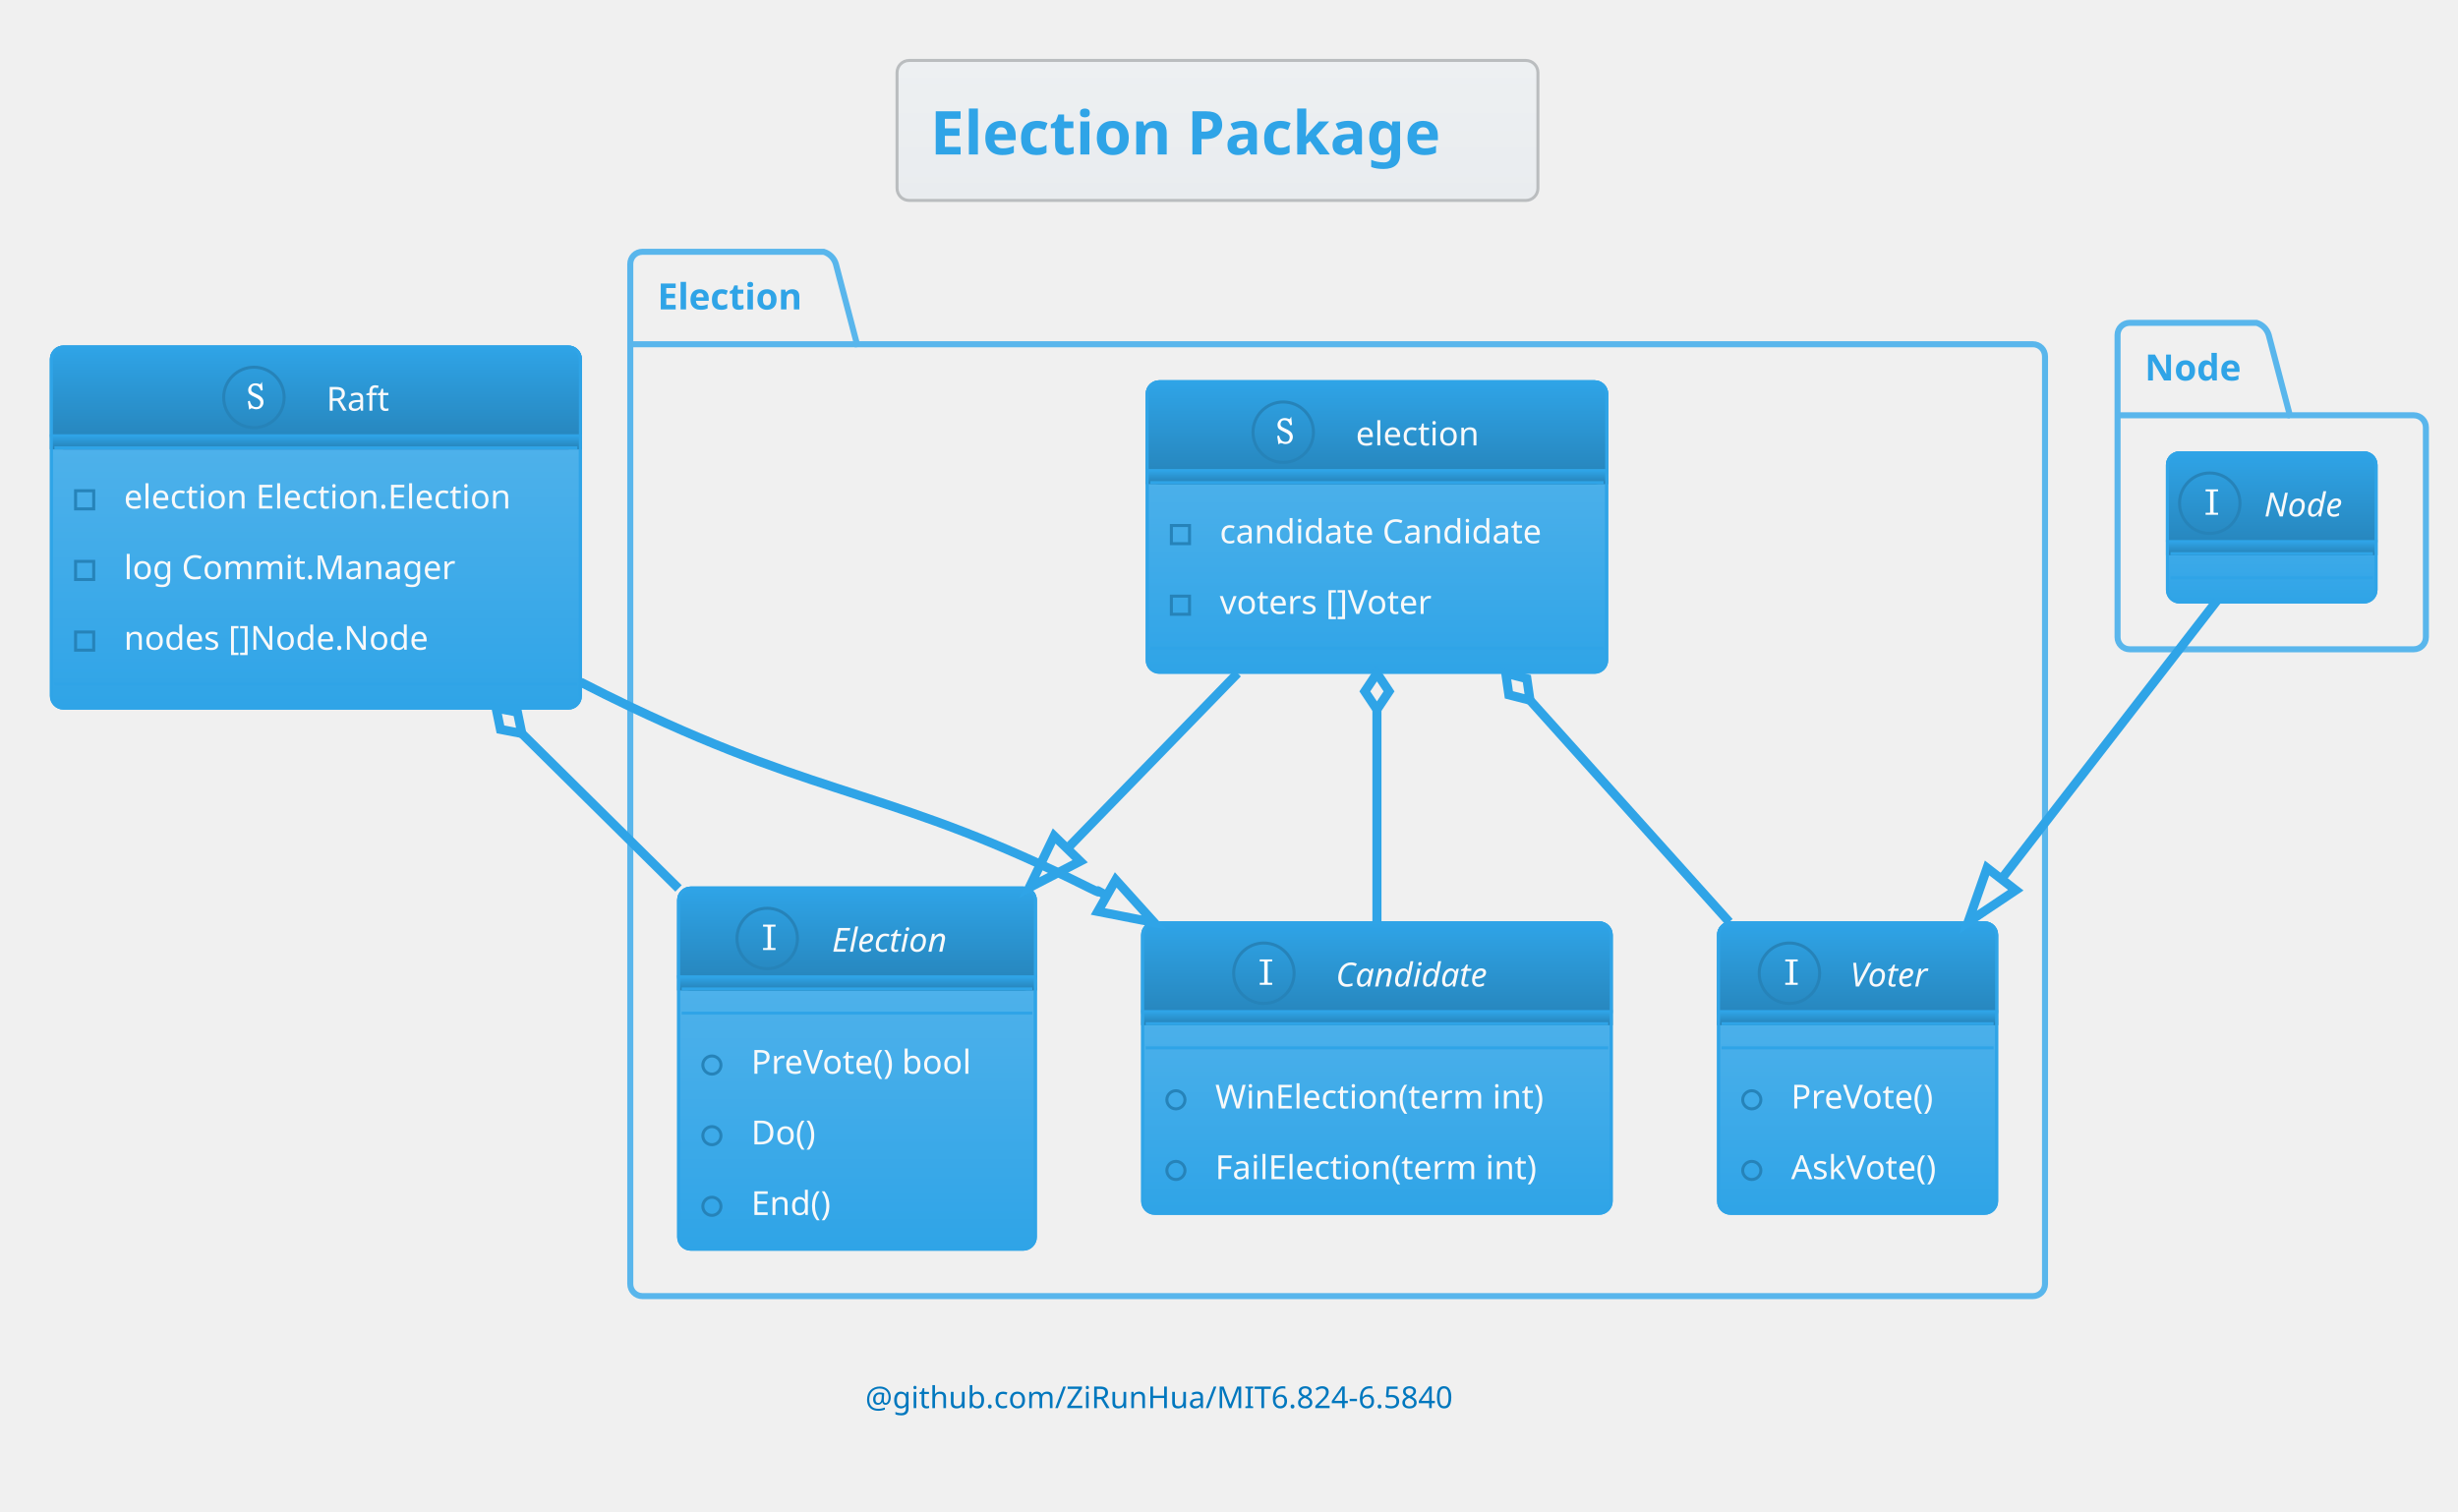
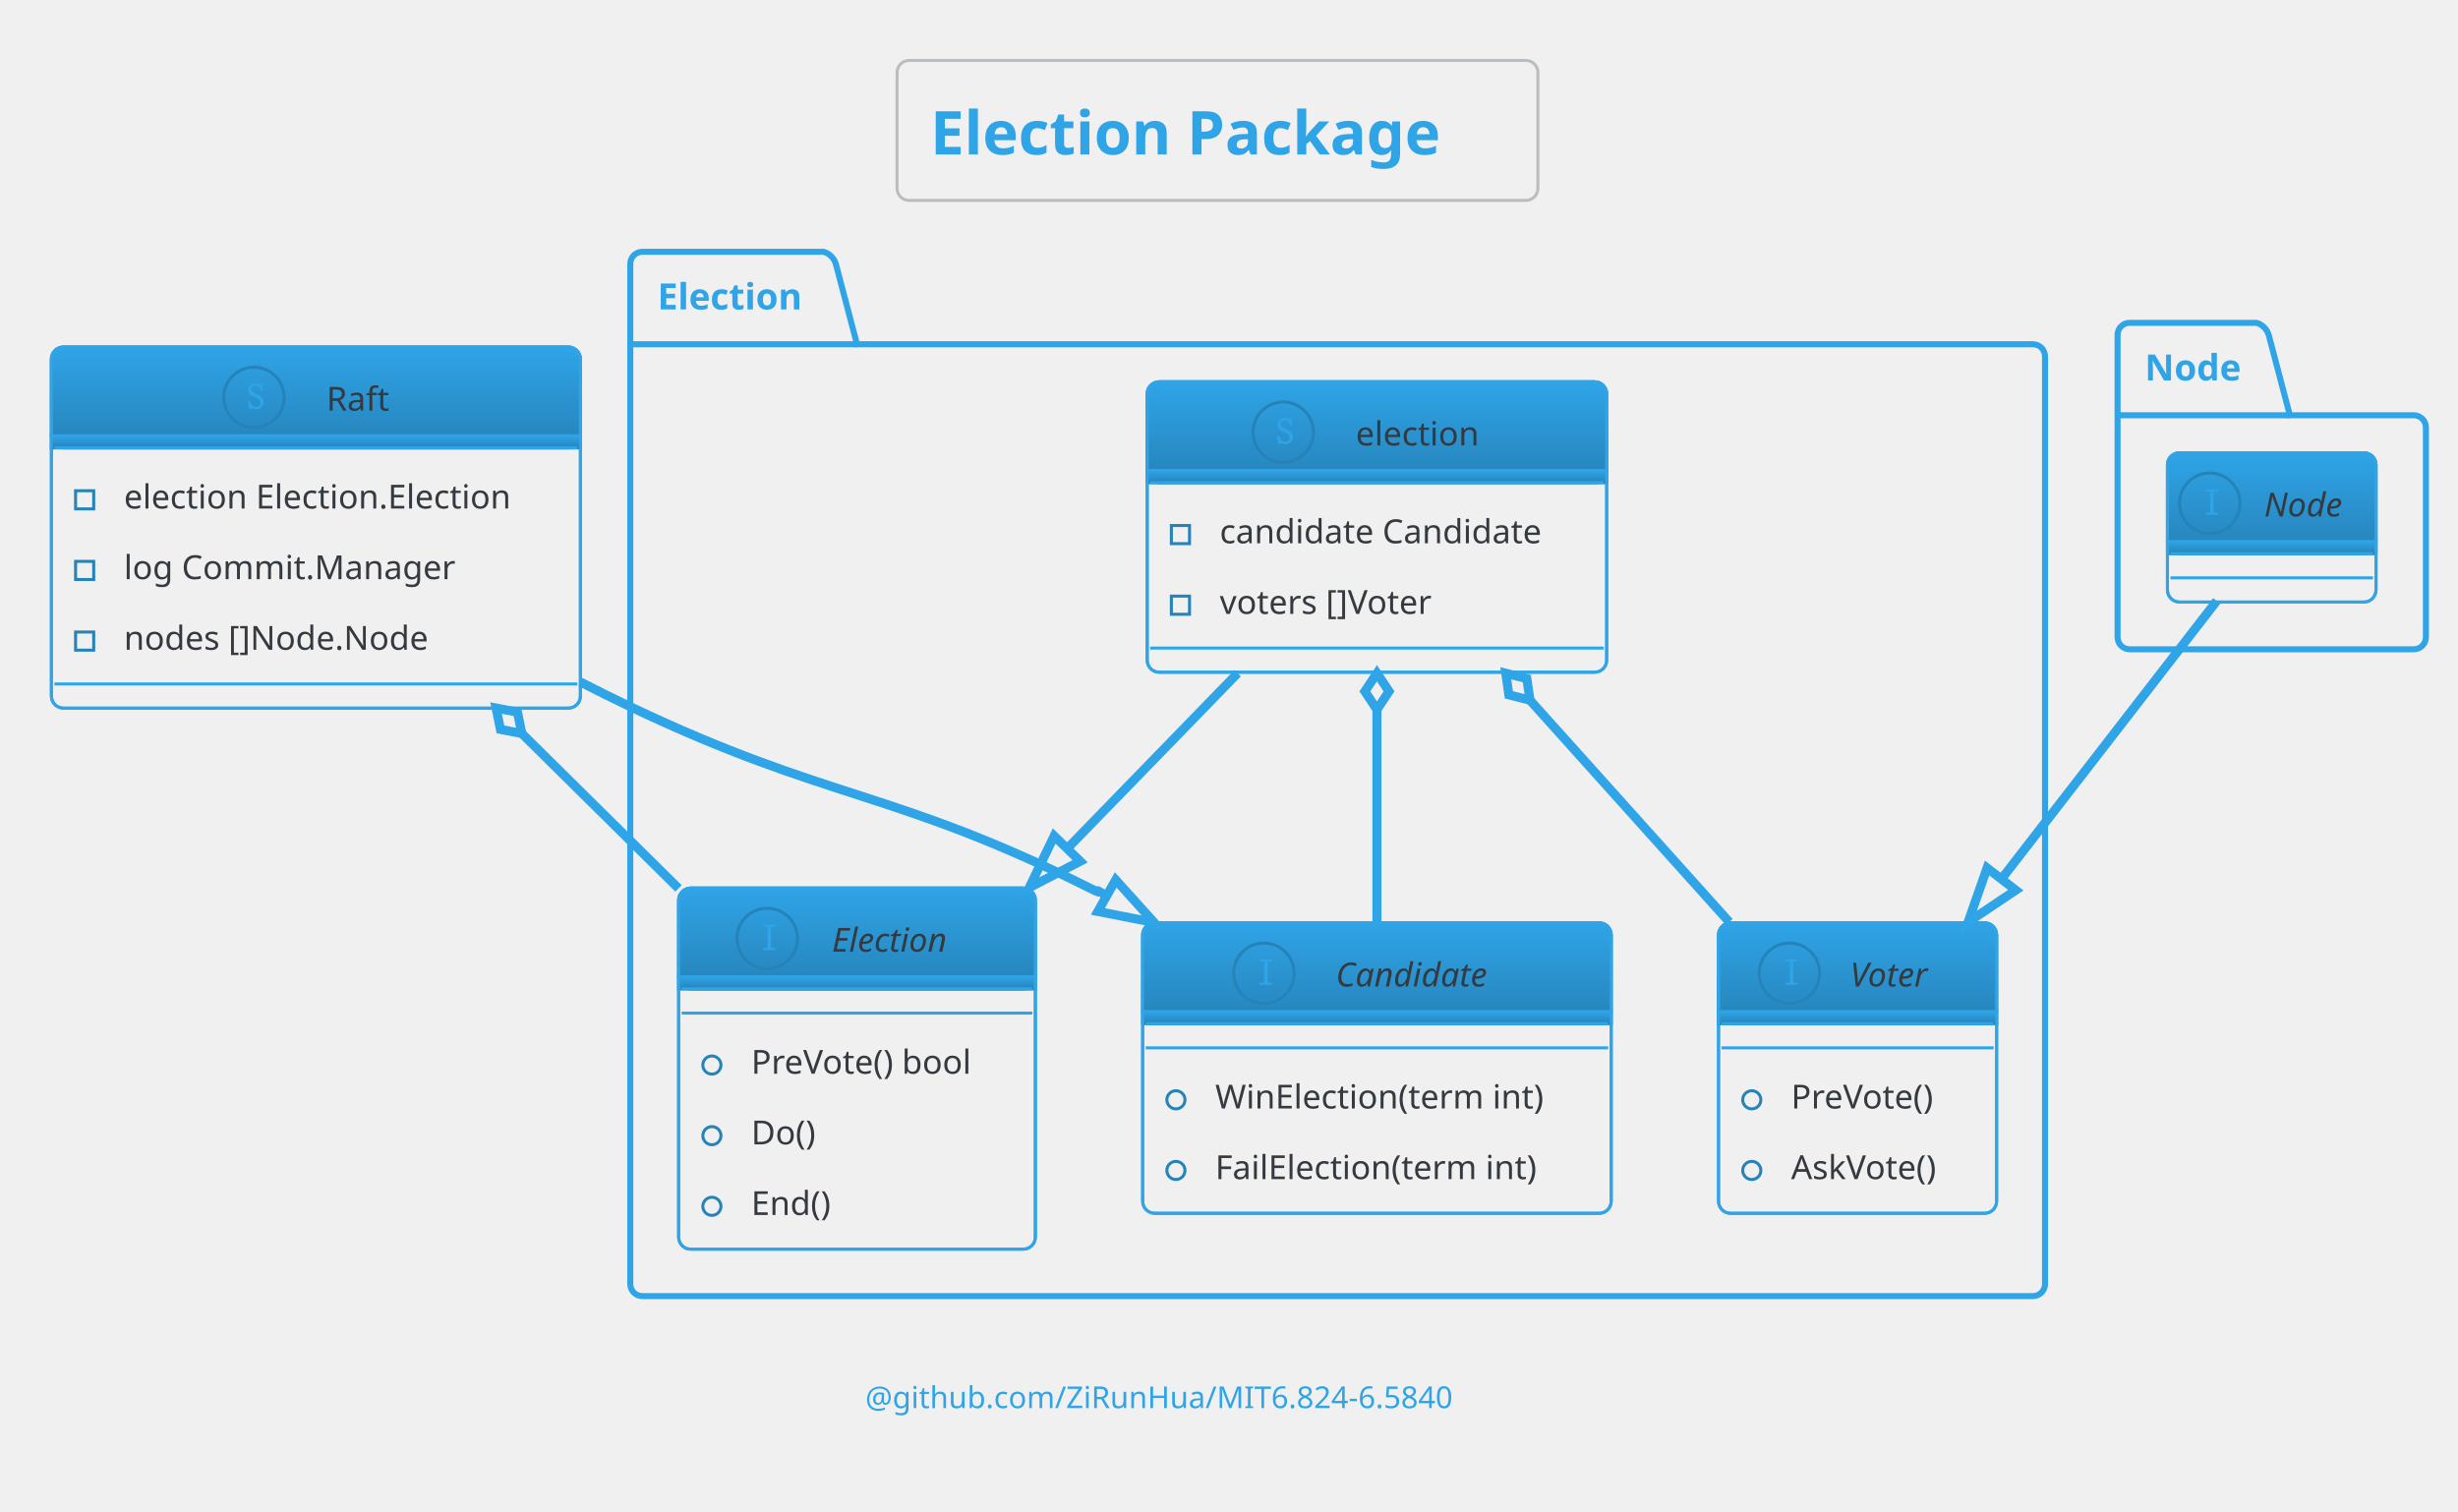
<svg xmlns="http://www.w3.org/2000/svg" contentStyleType="text/css" height="521.875px" preserveAspectRatio="none" style="width:847px;height:521px;" version="1.1" viewBox="0 0 847 521" width="847.917px" zoomAndPan="magnify">
  <defs>
-     <linearGradient id="gh0u77lo56jul0" x1="50%" x2="50%" y1="0%" y2="100%">
-       <stop offset="0%" stop-color="#EDF0F2" />
-       <stop offset="100%" stop-color="#E9ECEF" />
-     </linearGradient>
-     <linearGradient id="gh0u77lo56jul1" x1="50%" x2="50%" y1="0%" y2="100%">
-       <stop offset="0%" stop-color="#59B6EC" />
-       <stop offset="100%" stop-color="#2FA4E7" />
-     </linearGradient>
-     <linearGradient id="gh0u77lo56jul2" x1="50%" x2="50%" y1="0%" y2="100%">
+     <linearGradient id="g8nrremk73xmj0" x1="50%" x2="50%" y1="0%" y2="100%">
      <stop offset="0%" stop-color="#2FA4E7" />
      <stop offset="100%" stop-color="#2683B9" />
    </linearGradient>
  </defs>
  <g>
-     <rect fill="url(#gh0u77lo56jul0)" height="48.236" id="_title" rx="4.167" ry="4.167" style="stroke:#BABDBF;stroke-width:1.042;" width="220.833" x="309.115" y="20.833" />
+     <rect fill="none" height="48.236" id="_title" rx="4.167" ry="4.167" style="stroke:#BABDBF;stroke-width:1.042;" width="220.833" x="309.115" y="20.833" />
    <text fill="#2FA4E7" font-family="Verdana" font-size="20.833" font-weight="bold" lengthAdjust="spacing" textLength="197.917" x="320.573" y="53.237">Election Package</text>
    <g id="cluster_Election">
-       <path d="M221.354,86.778 L283.854,86.778 A6.25,6.25 0 0 1 288.021,90.944 L295.312,118.636 L700.521,118.636 A4.167,4.167 0 0 1 704.688,122.803 L704.688,442.507 A4.167,4.167 0 0 1 700.521,446.674 L221.354,446.674 A4.167,4.167 0 0 1 217.188,442.507 L217.188,90.944 A4.167,4.167 0 0 1 221.354,86.778 " fill="none" style="stroke:#59B6EC;stroke-width:2.083;" />
-       <line style="stroke:#59B6EC;stroke-width:2.083;" x1="217.188" x2="295.312" y1="118.636" y2="118.636" />
+       <path d="M221.354,86.778 L283.854,86.778 A6.25,6.25 0 0 1 288.021,90.944 L295.312,118.636 L700.521,118.636 A4.167,4.167 0 0 1 704.688,122.803 L704.688,442.507 A4.167,4.167 0 0 1 700.521,446.674 L221.354,446.674 A4.167,4.167 0 0 1 217.188,442.507 L217.188,90.944 A4.167,4.167 0 0 1 221.354,86.778 " fill="none" style="stroke:#2FA4E7;stroke-width:2.083;" />
+       <line style="stroke:#2FA4E7;stroke-width:2.083;" x1="217.188" x2="295.312" y1="118.636" y2="118.636" />
      <text fill="#2FA4E7" font-family="Verdana" font-size="12.5" font-weight="bold" lengthAdjust="spacing" textLength="54.167" x="226.562" y="106.637">Election</text>
    </g>
    <g id="cluster_Node">
-       <path d="M733.854,111.257 L777.604,111.257 A6.25,6.25 0 0 1 781.771,115.424 L789.062,143.115 L831.771,143.115 A4.167,4.167 0 0 1 835.938,147.282 L835.938,219.59 A4.167,4.167 0 0 1 831.771,223.757 L733.854,223.757 A4.167,4.167 0 0 1 729.688,219.59 L729.688,115.424 A4.167,4.167 0 0 1 733.854,111.257 " fill="none" style="stroke:#59B6EC;stroke-width:2.083;" />
-       <line style="stroke:#59B6EC;stroke-width:2.083;" x1="729.688" x2="789.062" y1="143.115" y2="143.115" />
+       <path d="M733.854,111.257 L777.604,111.257 A6.25,6.25 0 0 1 781.771,115.424 L789.062,143.115 L831.771,143.115 A4.167,4.167 0 0 1 835.938,147.282 L835.938,219.59 A4.167,4.167 0 0 1 831.771,223.757 L733.854,223.757 A4.167,4.167 0 0 1 729.688,219.59 L729.688,115.424 A4.167,4.167 0 0 1 733.854,111.257 " fill="none" style="stroke:#2FA4E7;stroke-width:2.083;" />
+       <line style="stroke:#2FA4E7;stroke-width:2.083;" x1="729.688" x2="789.062" y1="143.115" y2="143.115" />
      <text fill="#2FA4E7" font-family="Verdana" font-size="12.5" font-weight="bold" lengthAdjust="spacing" textLength="35.417" x="739.062" y="131.116">Node</text>
    </g>
    <g id="elem_Election">
-       <rect codeLine="9" fill="url(#gh0u77lo56jul1)" height="124.453" id="Election" rx="4.167" ry="4.167" style="stroke:#2FA4E7;stroke-width:1.042;" width="122.917" x="233.854" y="306.049" />
-       <rect fill="url(#gh0u77lo56jul2)" height="34.759" rx="4.167" ry="4.167" style="stroke:url(#gh0u77lo56jul2);stroke-width:1.042;" width="122.917" x="233.854" y="306.049" />
-       <rect fill="url(#gh0u77lo56jul2)" height="4.167" style="stroke:url(#gh0u77lo56jul2);stroke-width:1.042;" width="122.917" x="233.854" y="336.641" />
-       <rect codeLine="9" fill="none" height="124.453" id="Election" rx="4.167" ry="4.167" style="stroke:#2FA4E7;stroke-width:1.042;" width="122.917" x="233.854" y="306.049" />
+       <rect codeLine="8" fill="none" height="124.453" id="Election" rx="4.167" ry="4.167" style="stroke:#2FA4E7;stroke-width:1.042;" width="122.917" x="233.854" y="306.049" />
+       <rect fill="url(#g8nrremk73xmj0)" height="34.759" rx="4.167" ry="4.167" style="stroke:url(#g8nrremk73xmj0);stroke-width:1.042;" width="122.917" x="233.854" y="306.049" />
+       <rect fill="url(#g8nrremk73xmj0)" height="4.167" style="stroke:url(#g8nrremk73xmj0);stroke-width:1.042;" width="122.917" x="233.854" y="336.641" />
+       <rect codeLine="8" fill="none" height="124.453" id="Election" rx="4.167" ry="4.167" style="stroke:#2FA4E7;stroke-width:1.042;" width="122.917" x="233.854" y="306.049" />
      <ellipse cx="264.375" cy="323.428" fill="none" rx="10.417" ry="10.417" style="stroke:#2683B9;stroke-width:1.042;" />
-       <path d="M262.943,319.343 L262.943,318.659 L267.24,318.659 L267.24,319.343 L265.921,319.343 Q265.791,319.343 265.726,319.392 Q265.677,319.44 265.677,319.538 L265.677,326.521 Q265.677,326.618 265.726,326.667 Q265.791,326.716 265.921,326.716 L267.24,326.716 L267.24,327.399 L262.943,327.399 L262.943,326.716 L264.261,326.716 Q264.424,326.716 264.456,326.683 Q264.505,326.635 264.505,326.521 L264.505,319.538 Q264.505,319.424 264.456,319.392 Q264.424,319.343 264.261,319.343 L262.943,319.343 Z " fill="#FFFFFF" />
-       <text fill="#F8F9FA" font-family="Verdana" font-size="11.458" font-style="italic" lengthAdjust="spacing" textLength="45.833" x="286.667" y="327.985">Election</text>
+       <path d="M262.943,319.343 L262.943,318.659 L267.24,318.659 L267.24,319.343 L265.921,319.343 Q265.791,319.343 265.726,319.392 Q265.677,319.44 265.677,319.538 L265.677,326.521 Q265.677,326.618 265.726,326.667 Q265.791,326.716 265.921,326.716 L267.24,326.716 L267.24,327.399 L262.943,327.399 L262.943,326.716 L264.261,326.716 Q264.424,326.716 264.456,326.683 Q264.505,326.635 264.505,326.521 L264.505,319.538 Q264.505,319.424 264.456,319.392 Q264.424,319.343 264.261,319.343 L262.943,319.343 Z " fill="#2FA4E7" />
+       <text fill="#343A40" font-family="Verdana" font-size="11.458" font-style="italic" lengthAdjust="spacing" textLength="45.833" x="286.667" y="327.985">Election</text>
      <line style="stroke:#2FA4E7;stroke-width:1.042;" x1="234.896" x2="355.729" y1="340.808" y2="340.808" />
      <line style="stroke:#2FA4E7;stroke-width:1.042;" x1="234.896" x2="355.729" y1="349.141" y2="349.141" />
      <ellipse cx="245.312" cy="367.041" fill="none" rx="3.125" ry="3.125" style="stroke:#2683B9;stroke-width:1.042;" />
-       <text fill="#F8F9FA" font-family="Verdana" font-size="11.458" lengthAdjust="spacing" textLength="86.458" x="258.854" y="370.036">PreVote() bool</text>
+       <text fill="#343A40" font-family="Verdana" font-size="11.458" lengthAdjust="spacing" textLength="86.458" x="258.854" y="370.036">PreVote() bool</text>
      <ellipse cx="245.312" cy="391.384" fill="none" rx="3.125" ry="3.125" style="stroke:#2683B9;stroke-width:1.042;" />
-       <text fill="#F8F9FA" font-family="Verdana" font-size="11.458" lengthAdjust="spacing" textLength="27.083" x="258.854" y="394.378">Do()</text>
+       <text fill="#343A40" font-family="Verdana" font-size="11.458" lengthAdjust="spacing" textLength="27.083" x="258.854" y="394.378">Do()</text>
      <ellipse cx="245.312" cy="415.726" fill="none" rx="3.125" ry="3.125" style="stroke:#2683B9;stroke-width:1.042;" />
-       <text fill="#F8F9FA" font-family="Verdana" font-size="11.458" lengthAdjust="spacing" textLength="32.292" x="258.854" y="418.721">End()</text>
+       <text fill="#343A40" font-family="Verdana" font-size="11.458" lengthAdjust="spacing" textLength="32.292" x="258.854" y="418.721">End()</text>
    </g>
    <g id="elem_Candidate">
-       <rect codeLine="14" fill="url(#gh0u77lo56jul1)" height="100.11" id="Candidate" rx="4.167" ry="4.167" style="stroke:#2FA4E7;stroke-width:1.042;" width="161.458" x="393.75" y="318.028" />
-       <rect fill="url(#gh0u77lo56jul2)" height="34.759" rx="4.167" ry="4.167" style="stroke:url(#gh0u77lo56jul2);stroke-width:1.042;" width="161.458" x="393.75" y="318.028" />
-       <rect fill="url(#gh0u77lo56jul2)" height="4.167" style="stroke:url(#gh0u77lo56jul2);stroke-width:1.042;" width="161.458" x="393.75" y="348.62" />
-       <rect codeLine="14" fill="none" height="100.11" id="Candidate" rx="4.167" ry="4.167" style="stroke:#2FA4E7;stroke-width:1.042;" width="161.458" x="393.75" y="318.028" />
+       <rect codeLine="13" fill="none" height="100.11" id="Candidate" rx="4.167" ry="4.167" style="stroke:#2FA4E7;stroke-width:1.042;" width="161.458" x="393.75" y="318.028" />
+       <rect fill="url(#g8nrremk73xmj0)" height="34.759" rx="4.167" ry="4.167" style="stroke:url(#g8nrremk73xmj0);stroke-width:1.042;" width="161.458" x="393.75" y="318.028" />
+       <rect fill="url(#g8nrremk73xmj0)" height="4.167" style="stroke:url(#g8nrremk73xmj0);stroke-width:1.042;" width="161.458" x="393.75" y="348.62" />
+       <rect codeLine="13" fill="none" height="100.11" id="Candidate" rx="4.167" ry="4.167" style="stroke:#2FA4E7;stroke-width:1.042;" width="161.458" x="393.75" y="318.028" />
      <ellipse cx="435.521" cy="335.407" fill="none" rx="10.417" ry="10.417" style="stroke:#2683B9;stroke-width:1.042;" />
-       <path d="M434.089,331.322 L434.089,330.638 L438.385,330.638 L438.385,331.322 L437.067,331.322 Q436.937,331.322 436.872,331.371 Q436.823,331.42 436.823,331.517 L436.823,338.5 Q436.823,338.597 436.872,338.646 Q436.937,338.695 437.067,338.695 L438.385,338.695 L438.385,339.379 L434.089,339.379 L434.089,338.695 L435.407,338.695 Q435.57,338.695 435.602,338.663 Q435.651,338.614 435.651,338.5 L435.651,331.517 Q435.651,331.403 435.602,331.371 Q435.57,331.322 435.407,331.322 L434.089,331.322 Z " fill="#FFFFFF" />
-       <text fill="#F8F9FA" font-family="Verdana" font-size="11.458" font-style="italic" lengthAdjust="spacing" textLength="59.375" x="460.312" y="339.964">Candidate</text>
+       <path d="M434.089,331.322 L434.089,330.638 L438.385,330.638 L438.385,331.322 L437.067,331.322 Q436.937,331.322 436.872,331.371 Q436.823,331.42 436.823,331.517 L436.823,338.5 Q436.823,338.597 436.872,338.646 Q436.937,338.695 437.067,338.695 L438.385,338.695 L438.385,339.379 L434.089,339.379 L434.089,338.695 L435.407,338.695 Q435.57,338.695 435.602,338.663 Q435.651,338.614 435.651,338.5 L435.651,331.517 Q435.651,331.403 435.602,331.371 Q435.57,331.322 435.407,331.322 L434.089,331.322 Z " fill="#2FA4E7" />
+       <text fill="#343A40" font-family="Verdana" font-size="11.458" font-style="italic" lengthAdjust="spacing" textLength="59.375" x="460.312" y="339.964">Candidate</text>
      <line style="stroke:#2FA4E7;stroke-width:1.042;" x1="394.792" x2="554.167" y1="352.787" y2="352.787" />
      <line style="stroke:#2FA4E7;stroke-width:1.042;" x1="394.792" x2="554.167" y1="361.12" y2="361.12" />
      <ellipse cx="405.208" cy="379.02" fill="none" rx="3.125" ry="3.125" style="stroke:#2683B9;stroke-width:1.042;" />
-       <text fill="#F8F9FA" font-family="Verdana" font-size="11.458" lengthAdjust="spacing" textLength="125" x="418.75" y="382.015">WinElection(term int)</text>
+       <text fill="#343A40" font-family="Verdana" font-size="11.458" lengthAdjust="spacing" textLength="125" x="418.75" y="382.015">WinElection(term int)</text>
      <ellipse cx="405.208" cy="403.363" fill="none" rx="3.125" ry="3.125" style="stroke:#2683B9;stroke-width:1.042;" />
-       <text fill="#F8F9FA" font-family="Verdana" font-size="11.458" lengthAdjust="spacing" textLength="122.917" x="418.75" y="406.357">FailElection(term int)</text>
+       <text fill="#343A40" font-family="Verdana" font-size="11.458" lengthAdjust="spacing" textLength="122.917" x="418.75" y="406.357">FailElection(term int)</text>
    </g>
    <g id="elem_Voter">
-       <rect codeLine="18" fill="url(#gh0u77lo56jul1)" height="100.11" id="Voter" rx="4.167" ry="4.167" style="stroke:#2FA4E7;stroke-width:1.042;" width="95.833" x="592.188" y="318.028" />
-       <rect fill="url(#gh0u77lo56jul2)" height="34.759" rx="4.167" ry="4.167" style="stroke:url(#gh0u77lo56jul2);stroke-width:1.042;" width="95.833" x="592.188" y="318.028" />
-       <rect fill="url(#gh0u77lo56jul2)" height="4.167" style="stroke:url(#gh0u77lo56jul2);stroke-width:1.042;" width="95.833" x="592.188" y="348.62" />
-       <rect codeLine="18" fill="none" height="100.11" id="Voter" rx="4.167" ry="4.167" style="stroke:#2FA4E7;stroke-width:1.042;" width="95.833" x="592.188" y="318.028" />
+       <rect codeLine="17" fill="none" height="100.11" id="Voter" rx="4.167" ry="4.167" style="stroke:#2FA4E7;stroke-width:1.042;" width="95.833" x="592.188" y="318.028" />
+       <rect fill="url(#g8nrremk73xmj0)" height="34.759" rx="4.167" ry="4.167" style="stroke:url(#g8nrremk73xmj0);stroke-width:1.042;" width="95.833" x="592.188" y="318.028" />
+       <rect fill="url(#g8nrremk73xmj0)" height="4.167" style="stroke:url(#g8nrremk73xmj0);stroke-width:1.042;" width="95.833" x="592.188" y="348.62" />
+       <rect codeLine="17" fill="none" height="100.11" id="Voter" rx="4.167" ry="4.167" style="stroke:#2FA4E7;stroke-width:1.042;" width="95.833" x="592.188" y="318.028" />
      <ellipse cx="616.615" cy="335.407" fill="none" rx="10.417" ry="10.417" style="stroke:#2683B9;stroke-width:1.042;" />
-       <path d="M615.182,331.322 L615.182,330.638 L619.479,330.638 L619.479,331.322 L618.161,331.322 Q618.031,331.322 617.966,331.371 Q617.917,331.42 617.917,331.517 L617.917,338.5 Q617.917,338.597 617.966,338.646 Q618.031,338.695 618.161,338.695 L619.479,338.695 L619.479,339.379 L615.182,339.379 L615.182,338.695 L616.501,338.695 Q616.663,338.695 616.696,338.663 Q616.745,338.614 616.745,338.5 L616.745,331.517 Q616.745,331.403 616.696,331.371 Q616.663,331.322 616.501,331.322 L615.182,331.322 Z " fill="#FFFFFF" />
-       <text fill="#F8F9FA" font-family="Verdana" font-size="11.458" font-style="italic" lengthAdjust="spacing" textLength="32.292" x="637.552" y="339.964">Voter</text>
+       <path d="M615.182,331.322 L615.182,330.638 L619.479,330.638 L619.479,331.322 L618.161,331.322 Q618.031,331.322 617.966,331.371 Q617.917,331.42 617.917,331.517 L617.917,338.5 Q617.917,338.597 617.966,338.646 Q618.031,338.695 618.161,338.695 L619.479,338.695 L619.479,339.379 L615.182,339.379 L615.182,338.695 L616.501,338.695 Q616.663,338.695 616.696,338.663 Q616.745,338.614 616.745,338.5 L616.745,331.517 Q616.745,331.403 616.696,331.371 Q616.663,331.322 616.501,331.322 L615.182,331.322 Z " fill="#2FA4E7" />
+       <text fill="#343A40" font-family="Verdana" font-size="11.458" font-style="italic" lengthAdjust="spacing" textLength="32.292" x="637.552" y="339.964">Voter</text>
      <line style="stroke:#2FA4E7;stroke-width:1.042;" x1="593.229" x2="686.979" y1="352.787" y2="352.787" />
      <line style="stroke:#2FA4E7;stroke-width:1.042;" x1="593.229" x2="686.979" y1="361.12" y2="361.12" />
      <ellipse cx="603.646" cy="379.02" fill="none" rx="3.125" ry="3.125" style="stroke:#2683B9;stroke-width:1.042;" />
-       <text fill="#F8F9FA" font-family="Verdana" font-size="11.458" lengthAdjust="spacing" textLength="57.292" x="617.188" y="382.015">PreVote()</text>
+       <text fill="#343A40" font-family="Verdana" font-size="11.458" lengthAdjust="spacing" textLength="57.292" x="617.188" y="382.015">PreVote()</text>
      <ellipse cx="603.646" cy="403.363" fill="none" rx="3.125" ry="3.125" style="stroke:#2683B9;stroke-width:1.042;" />
-       <text fill="#F8F9FA" font-family="Verdana" font-size="11.458" lengthAdjust="spacing" textLength="59.375" x="617.188" y="406.357">AskVote()</text>
+       <text fill="#343A40" font-family="Verdana" font-size="11.458" lengthAdjust="spacing" textLength="59.375" x="617.188" y="406.357">AskVote()</text>
    </g>
    <g id="elem_election">
-       <rect codeLine="22" fill="url(#gh0u77lo56jul1)" height="100.11" id="election" rx="4.167" ry="4.167" style="stroke:#2FA4E7;stroke-width:1.042;" width="158.333" x="395.312" y="131.569" />
-       <rect fill="url(#gh0u77lo56jul2)" height="34.759" rx="4.167" ry="4.167" style="stroke:url(#gh0u77lo56jul2);stroke-width:1.042;" width="158.333" x="395.312" y="131.569" />
-       <rect fill="url(#gh0u77lo56jul2)" height="4.167" style="stroke:url(#gh0u77lo56jul2);stroke-width:1.042;" width="158.333" x="395.312" y="162.162" />
-       <rect codeLine="22" fill="none" height="100.11" id="election" rx="4.167" ry="4.167" style="stroke:#2FA4E7;stroke-width:1.042;" width="158.333" x="395.312" y="131.569" />
+       <rect codeLine="21" fill="none" height="100.11" id="election" rx="4.167" ry="4.167" style="stroke:#2FA4E7;stroke-width:1.042;" width="158.333" x="395.312" y="131.569" />
+       <rect fill="url(#g8nrremk73xmj0)" height="34.759" rx="4.167" ry="4.167" style="stroke:url(#g8nrremk73xmj0);stroke-width:1.042;" width="158.333" x="395.312" y="131.569" />
+       <rect fill="url(#g8nrremk73xmj0)" height="4.167" style="stroke:url(#g8nrremk73xmj0);stroke-width:1.042;" width="158.333" x="395.312" y="162.162" />
+       <rect codeLine="21" fill="none" height="100.11" id="election" rx="4.167" ry="4.167" style="stroke:#2FA4E7;stroke-width:1.042;" width="158.333" x="395.312" y="131.569" />
      <ellipse cx="442.188" cy="148.949" fill="none" rx="10.417" ry="10.417" style="stroke:#2683B9;stroke-width:1.042;" />
-       <path d="M442.627,148.9 Q441.276,148.298 440.739,147.826 Q440.218,147.338 440.218,146.328 Q440.218,145.515 440.885,144.798 Q441.553,144.082 442.757,144.082 Q443.278,144.082 443.75,144.245 Q444.173,144.424 444.32,144.424 Q444.417,144.424 444.482,144.392 Q444.564,144.343 444.938,143.578 L445.215,146.41 L444.661,146.621 Q444.157,145.482 443.734,145.157 Q443.327,144.815 442.659,144.815 Q441.829,144.815 441.536,145.27 Q441.243,145.71 441.243,146.231 Q441.243,146.687 441.52,146.963 Q441.797,147.24 443.18,147.858 Q444.385,148.363 444.938,149.03 Q445.491,149.681 445.491,150.577 Q445.491,151.537 444.824,152.286 Q444.157,153.018 442.904,153.018 Q442.366,153.018 441.943,152.806 Q441.553,152.676 441.341,152.676 Q441.26,152.676 441.13,152.757 Q441.016,152.839 440.56,153.164 L440.104,150.3 L440.739,150.088 Q441.113,151.439 441.667,151.862 Q442.236,152.286 442.952,152.286 Q443.685,152.286 444.043,151.862 Q444.417,151.439 444.417,150.577 Q444.417,150.17 443.994,149.746 Q443.571,149.323 442.627,148.9 Z " fill="#FFFFFF" />
-       <text fill="#F8F9FA" font-family="Verdana" font-size="11.458" lengthAdjust="spacing" textLength="45.833" x="467.188" y="153.506">election</text>
+       <path d="M442.627,148.9 Q441.276,148.298 440.739,147.826 Q440.218,147.338 440.218,146.328 Q440.218,145.515 440.885,144.798 Q441.553,144.082 442.757,144.082 Q443.278,144.082 443.75,144.245 Q444.173,144.424 444.32,144.424 Q444.417,144.424 444.482,144.392 Q444.564,144.343 444.938,143.578 L445.215,146.41 L444.661,146.621 Q444.157,145.482 443.734,145.157 Q443.327,144.815 442.659,144.815 Q441.829,144.815 441.536,145.27 Q441.243,145.71 441.243,146.231 Q441.243,146.687 441.52,146.963 Q441.797,147.24 443.18,147.858 Q444.385,148.363 444.938,149.03 Q445.491,149.681 445.491,150.577 Q445.491,151.537 444.824,152.286 Q444.157,153.018 442.904,153.018 Q442.366,153.018 441.943,152.806 Q441.553,152.676 441.341,152.676 Q441.26,152.676 441.13,152.757 Q441.016,152.839 440.56,153.164 L440.104,150.3 L440.739,150.088 Q441.113,151.439 441.667,151.862 Q442.236,152.286 442.952,152.286 Q443.685,152.286 444.043,151.862 Q444.417,151.439 444.417,150.577 Q444.417,150.17 443.994,149.746 Q443.571,149.323 442.627,148.9 Z " fill="#2FA4E7" />
+       <text fill="#343A40" font-family="Verdana" font-size="11.458" lengthAdjust="spacing" textLength="45.833" x="467.188" y="153.506">election</text>
      <line style="stroke:#2FA4E7;stroke-width:1.042;" x1="396.354" x2="552.604" y1="166.328" y2="166.328" />
      <rect fill="none" height="6.25" style="stroke:#2683B9;stroke-width:1.042;" width="6.25" x="403.646" y="181.104" />
-       <text fill="#F8F9FA" font-family="Verdana" font-size="11.458" lengthAdjust="spacing" textLength="121.875" x="420.312" y="187.223">candidate Candidate</text>
+       <text fill="#343A40" font-family="Verdana" font-size="11.458" lengthAdjust="spacing" textLength="121.875" x="420.312" y="187.223">candidate Candidate</text>
      <rect fill="none" height="6.25" style="stroke:#2683B9;stroke-width:1.042;" width="6.25" x="403.646" y="205.446" />
-       <text fill="#F8F9FA" font-family="Verdana" font-size="11.458" lengthAdjust="spacing" textLength="84.375" x="420.312" y="211.566">voters []Voter</text>
+       <text fill="#343A40" font-family="Verdana" font-size="11.458" lengthAdjust="spacing" textLength="84.375" x="420.312" y="211.566">voters []Voter</text>
      <line style="stroke:#2FA4E7;stroke-width:1.042;" x1="396.354" x2="552.604" y1="223.346" y2="223.346" />
    </g>
    <g id="elem_Node">
-       <rect codeLine="38" fill="url(#gh0u77lo56jul1)" height="51.426" id="Node" rx="4.167" ry="4.167" style="stroke:#2FA4E7;stroke-width:1.042;" width="71.875" x="746.875" y="156.049" />
-       <rect fill="url(#gh0u77lo56jul2)" height="34.759" rx="4.167" ry="4.167" style="stroke:url(#gh0u77lo56jul2);stroke-width:1.042;" width="71.875" x="746.875" y="156.049" />
-       <rect fill="url(#gh0u77lo56jul2)" height="4.167" style="stroke:url(#gh0u77lo56jul2);stroke-width:1.042;" width="71.875" x="746.875" y="186.641" />
-       <rect codeLine="38" fill="none" height="51.426" id="Node" rx="4.167" ry="4.167" style="stroke:#2FA4E7;stroke-width:1.042;" width="71.875" x="746.875" y="156.049" />
+       <rect codeLine="37" fill="none" height="51.426" id="Node" rx="4.167" ry="4.167" style="stroke:#2FA4E7;stroke-width:1.042;" width="71.875" x="746.875" y="156.049" />
+       <rect fill="url(#g8nrremk73xmj0)" height="34.759" rx="4.167" ry="4.167" style="stroke:url(#g8nrremk73xmj0);stroke-width:1.042;" width="71.875" x="746.875" y="156.049" />
+       <rect fill="url(#g8nrremk73xmj0)" height="4.167" style="stroke:url(#g8nrremk73xmj0);stroke-width:1.042;" width="71.875" x="746.875" y="186.641" />
+       <rect codeLine="37" fill="none" height="51.426" id="Node" rx="4.167" ry="4.167" style="stroke:#2FA4E7;stroke-width:1.042;" width="71.875" x="746.875" y="156.049" />
      <ellipse cx="761.458" cy="173.428" fill="none" rx="10.417" ry="10.417" style="stroke:#2683B9;stroke-width:1.042;" />
-       <path d="M760.026,169.343 L760.026,168.659 L764.323,168.659 L764.323,169.343 L763.005,169.343 Q762.874,169.343 762.809,169.392 Q762.76,169.44 762.76,169.538 L762.76,176.52 Q762.76,176.618 762.809,176.667 Q762.874,176.716 763.005,176.716 L764.323,176.716 L764.323,177.399 L760.026,177.399 L760.026,176.716 L761.344,176.716 Q761.507,176.716 761.54,176.683 Q761.588,176.635 761.588,176.52 L761.588,169.538 Q761.588,169.424 761.54,169.392 Q761.507,169.343 761.344,169.343 L760.026,169.343 Z " fill="#FFFFFF" />
-       <text fill="#F8F9FA" font-family="Verdana" font-size="11.458" font-style="italic" lengthAdjust="spacing" textLength="30.208" x="780.208" y="177.985">Node</text>
+       <path d="M760.026,169.343 L760.026,168.659 L764.323,168.659 L764.323,169.343 L763.005,169.343 Q762.874,169.343 762.809,169.392 Q762.76,169.44 762.76,169.538 L762.76,176.52 Q762.76,176.618 762.809,176.667 Q762.874,176.716 763.005,176.716 L764.323,176.716 L764.323,177.399 L760.026,177.399 L760.026,176.716 L761.344,176.716 Q761.507,176.716 761.54,176.683 Q761.588,176.635 761.588,176.52 L761.588,169.538 Q761.588,169.424 761.54,169.392 Q761.507,169.343 761.344,169.343 L760.026,169.343 Z " fill="#2FA4E7" />
+       <text fill="#343A40" font-family="Verdana" font-size="11.458" font-style="italic" lengthAdjust="spacing" textLength="30.208" x="780.208" y="177.985">Node</text>
      <line style="stroke:#2FA4E7;stroke-width:1.042;" x1="747.917" x2="817.708" y1="190.808" y2="190.808" />
      <line style="stroke:#2FA4E7;stroke-width:1.042;" x1="747.917" x2="817.708" y1="199.141" y2="199.141" />
    </g>
    <g id="elem_Raft">
-       <rect codeLine="31" fill="url(#gh0u77lo56jul1)" height="124.453" id="Raft" rx="4.167" ry="4.167" style="stroke:#2FA4E7;stroke-width:1.042;" width="182.292" x="17.708" y="119.59" />
-       <rect fill="url(#gh0u77lo56jul2)" height="34.759" rx="4.167" ry="4.167" style="stroke:url(#gh0u77lo56jul2);stroke-width:1.042;" width="182.292" x="17.708" y="119.59" />
-       <rect fill="url(#gh0u77lo56jul2)" height="4.167" style="stroke:url(#gh0u77lo56jul2);stroke-width:1.042;" width="182.292" x="17.708" y="150.183" />
-       <rect codeLine="31" fill="none" height="124.453" id="Raft" rx="4.167" ry="4.167" style="stroke:#2FA4E7;stroke-width:1.042;" width="182.292" x="17.708" y="119.59" />
+       <rect codeLine="30" fill="none" height="124.453" id="Raft" rx="4.167" ry="4.167" style="stroke:#2FA4E7;stroke-width:1.042;" width="182.292" x="17.708" y="119.59" />
+       <rect fill="url(#g8nrremk73xmj0)" height="34.759" rx="4.167" ry="4.167" style="stroke:url(#g8nrremk73xmj0);stroke-width:1.042;" width="182.292" x="17.708" y="119.59" />
+       <rect fill="url(#g8nrremk73xmj0)" height="4.167" style="stroke:url(#g8nrremk73xmj0);stroke-width:1.042;" width="182.292" x="17.708" y="150.183" />
+       <rect codeLine="30" fill="none" height="124.453" id="Raft" rx="4.167" ry="4.167" style="stroke:#2FA4E7;stroke-width:1.042;" width="182.292" x="17.708" y="119.59" />
      <ellipse cx="87.5" cy="136.97" fill="none" rx="10.417" ry="10.417" style="stroke:#2683B9;stroke-width:1.042;" />
-       <path d="M87.939,136.921 Q86.588,136.319 86.051,135.847 Q85.531,135.358 85.531,134.349 Q85.531,133.536 86.198,132.819 Q86.865,132.103 88.07,132.103 Q88.591,132.103 89.062,132.266 Q89.486,132.445 89.632,132.445 Q89.73,132.445 89.795,132.412 Q89.876,132.364 90.251,131.599 L90.527,134.431 L89.974,134.642 Q89.469,133.503 89.046,133.177 Q88.639,132.836 87.972,132.836 Q87.142,132.836 86.849,133.291 Q86.556,133.731 86.556,134.252 Q86.556,134.707 86.833,134.984 Q87.109,135.261 88.493,135.879 Q89.697,136.384 90.251,137.051 Q90.804,137.702 90.804,138.597 Q90.804,139.558 90.137,140.306 Q89.469,141.039 88.216,141.039 Q87.679,141.039 87.256,140.827 Q86.865,140.697 86.654,140.697 Q86.572,140.697 86.442,140.778 Q86.328,140.86 85.872,141.185 L85.417,138.321 L86.051,138.109 Q86.426,139.46 86.979,139.883 Q87.549,140.306 88.265,140.306 Q88.997,140.306 89.356,139.883 Q89.73,139.46 89.73,138.597 Q89.73,138.19 89.307,137.767 Q88.883,137.344 87.939,136.921 Z " fill="#FFFFFF" />
-       <text fill="#F8F9FA" font-family="Verdana" font-size="11.458" lengthAdjust="spacing" textLength="23.958" x="112.5" y="141.527">Raft</text>
+       <path d="M87.939,136.921 Q86.588,136.319 86.051,135.847 Q85.531,135.358 85.531,134.349 Q85.531,133.536 86.198,132.819 Q86.865,132.103 88.07,132.103 Q88.591,132.103 89.062,132.266 Q89.486,132.445 89.632,132.445 Q89.73,132.445 89.795,132.412 Q89.876,132.364 90.251,131.599 L90.527,134.431 L89.974,134.642 Q89.469,133.503 89.046,133.177 Q88.639,132.836 87.972,132.836 Q87.142,132.836 86.849,133.291 Q86.556,133.731 86.556,134.252 Q86.556,134.707 86.833,134.984 Q87.109,135.261 88.493,135.879 Q89.697,136.384 90.251,137.051 Q90.804,137.702 90.804,138.597 Q90.804,139.558 90.137,140.306 Q89.469,141.039 88.216,141.039 Q87.679,141.039 87.256,140.827 Q86.865,140.697 86.654,140.697 Q86.572,140.697 86.442,140.778 Q86.328,140.86 85.872,141.185 L85.417,138.321 L86.051,138.109 Q86.426,139.46 86.979,139.883 Q87.549,140.306 88.265,140.306 Q88.997,140.306 89.356,139.883 Q89.73,139.46 89.73,138.597 Q89.73,138.19 89.307,137.767 Q88.883,137.344 87.939,136.921 Z " fill="#2FA4E7" />
+       <text fill="#343A40" font-family="Verdana" font-size="11.458" lengthAdjust="spacing" textLength="23.958" x="112.5" y="141.527">Raft</text>
      <line style="stroke:#2FA4E7;stroke-width:1.042;" x1="18.75" x2="198.958" y1="154.349" y2="154.349" />
      <rect fill="none" height="6.25" style="stroke:#2683B9;stroke-width:1.042;" width="6.25" x="26.042" y="169.125" />
-       <text fill="#F8F9FA" font-family="Verdana" font-size="11.458" lengthAdjust="spacing" textLength="145.833" x="42.708" y="175.244">election Election.Election</text>
+       <text fill="#343A40" font-family="Verdana" font-size="11.458" lengthAdjust="spacing" textLength="145.833" x="42.708" y="175.244">election Election.Election</text>
      <rect fill="none" height="6.25" style="stroke:#2683B9;stroke-width:1.042;" width="6.25" x="26.042" y="193.467" />
-       <text fill="#F8F9FA" font-family="Verdana" font-size="11.458" lengthAdjust="spacing" textLength="123.958" x="42.708" y="199.587">log Commit.Manager</text>
+       <text fill="#343A40" font-family="Verdana" font-size="11.458" lengthAdjust="spacing" textLength="123.958" x="42.708" y="199.587">log Commit.Manager</text>
      <rect fill="none" height="6.25" style="stroke:#2683B9;stroke-width:1.042;" width="6.25" x="26.042" y="217.809" />
-       <text fill="#F8F9FA" font-family="Verdana" font-size="11.458" lengthAdjust="spacing" textLength="114.583" x="42.708" y="223.929">nodes []Node.Node</text>
+       <text fill="#343A40" font-family="Verdana" font-size="11.458" lengthAdjust="spacing" textLength="114.583" x="42.708" y="223.929">nodes []Node.Node</text>
      <line style="stroke:#2FA4E7;stroke-width:1.042;" x1="18.75" x2="198.958" y1="235.71" y2="235.71" />
    </g>
    <g id="link_election_Candidate">
-       <path codeLine="26" d="M474.479,244.517 C474.479,271.08 474.479,291.226 474.479,317.757 " fill="none" id="election-backto-Candidate" style="stroke:#2FA4E7;stroke-width:3.125;" />
+       <path codeLine="25" d="M474.479,244.517 C474.479,271.08 474.479,291.226 474.479,317.757 " fill="none" id="election-backto-Candidate" style="stroke:#2FA4E7;stroke-width:3.125;" />
      <polygon fill="none" points="474.479,232.017,470.312,238.267,474.479,244.517,478.646,238.267,474.479,232.017" style="stroke:#2FA4E7;stroke-width:3.125;" />
    </g>
    <g id="link_election_Voter">
-       <path codeLine="27" d="M527.217,241.318 C551.071,267.88 572.052,291.226 595.885,317.757 " fill="none" id="election-backto-Voter" style="stroke:#2FA4E7;stroke-width:3.125;" />
+       <path codeLine="26" d="M527.217,241.318 C551.071,267.88 572.052,291.226 595.885,317.757 " fill="none" id="election-backto-Voter" style="stroke:#2FA4E7;stroke-width:3.125;" />
      <polygon fill="none" points="518.865,232.017,519.941,239.451,527.217,241.318,526.141,233.883,518.865,232.017" style="stroke:#2FA4E7;stroke-width:3.125;" />
    </g>
    <g id="link_election_Election">
-       <path codeLine="28" d="M426.469,232.017 C404.385,254.736 391.046,268.466 367.734,292.456 " fill="none" id="election-to-Election" style="stroke:#2FA4E7;stroke-width:3.125;" />
+       <path codeLine="27" d="M426.469,232.017 C404.385,254.736 391.046,268.466 367.734,292.456 " fill="none" id="election-to-Election" style="stroke:#2FA4E7;stroke-width:3.125;" />
      <polygon fill="none" points="354.667,305.903,372.216,296.812,363.252,288.1,354.667,305.903" style="stroke:#2FA4E7;stroke-width:3.125;" />
    </g>
    <g id="link_Raft_Election">
-       <path codeLine="40" d="M179.827,252.795 C200.066,272.806 213.625,286.205 233.812,306.174 " fill="none" id="Raft-backto-Election" style="stroke:#2FA4E7;stroke-width:3.125;" />
+       <path codeLine="39" d="M179.827,252.795 C200.066,272.806 213.625,286.205 233.812,306.174 " fill="none" id="Raft-backto-Election" style="stroke:#2FA4E7;stroke-width:3.125;" />
      <polygon fill="none" points="170.938,244.007,172.453,251.364,179.827,252.795,178.311,245.438,170.938,244.007" style="stroke:#2FA4E7;stroke-width:3.125;" />
    </g>
    <g id="link_Raft_Candidate">
-       <path codeLine="41" d="M200,235.038 C205.781,237.996 211.542,240.861 217.188,243.549 C285.5,276.059 307.865,272.194 375.521,306.049 C382.833,309.705 373.986,304.488 381.382,308.675 " fill="none" id="Raft-to-Candidate" style="stroke:#2FA4E7;stroke-width:3.125;" />
+       <path codeLine="40" d="M200,235.038 C205.781,237.996 211.542,240.861 217.188,243.549 C285.5,276.059 307.865,272.194 375.521,306.049 C382.833,309.705 373.986,304.488 381.382,308.675 " fill="none" id="Raft-to-Candidate" style="stroke:#2FA4E7;stroke-width:3.125;" />
      <polygon fill="none" points="397.698,317.913,384.461,303.236,378.302,314.114,397.698,317.913" style="stroke:#2FA4E7;stroke-width:3.125;" />
    </g>
    <g id="link_Node_Voter">
-       <path codeLine="42" d="M763.865,207.09 C742.104,235.205 717.334,267.224 689.667,302.953 " fill="none" id="Node-to-Voter" style="stroke:#2FA4E7;stroke-width:3.125;" />
+       <path codeLine="41" d="M763.865,207.09 C742.104,235.205 717.334,267.224 689.667,302.953 " fill="none" id="Node-to-Voter" style="stroke:#2FA4E7;stroke-width:3.125;" />
      <polygon fill="none" points="678.188,317.778,694.609,306.779,684.726,299.126,678.188,317.778" style="stroke:#2FA4E7;stroke-width:3.125;" />
    </g>
-     <text fill="#0077BE" font-family="Verdana" font-size="10.417" lengthAdjust="spacing" textLength="242.708" x="298.177" y="485.271">@github.com/ZiRunHua/MIT6.824-6.5840</text>
+     <text fill="#2FA4E7" font-family="Verdana" font-size="10.417" lengthAdjust="spacing" textLength="242.708" x="298.177" y="485.271">@github.com/ZiRunHua/MIT6.824-6.5840</text>
  </g>
</svg>
